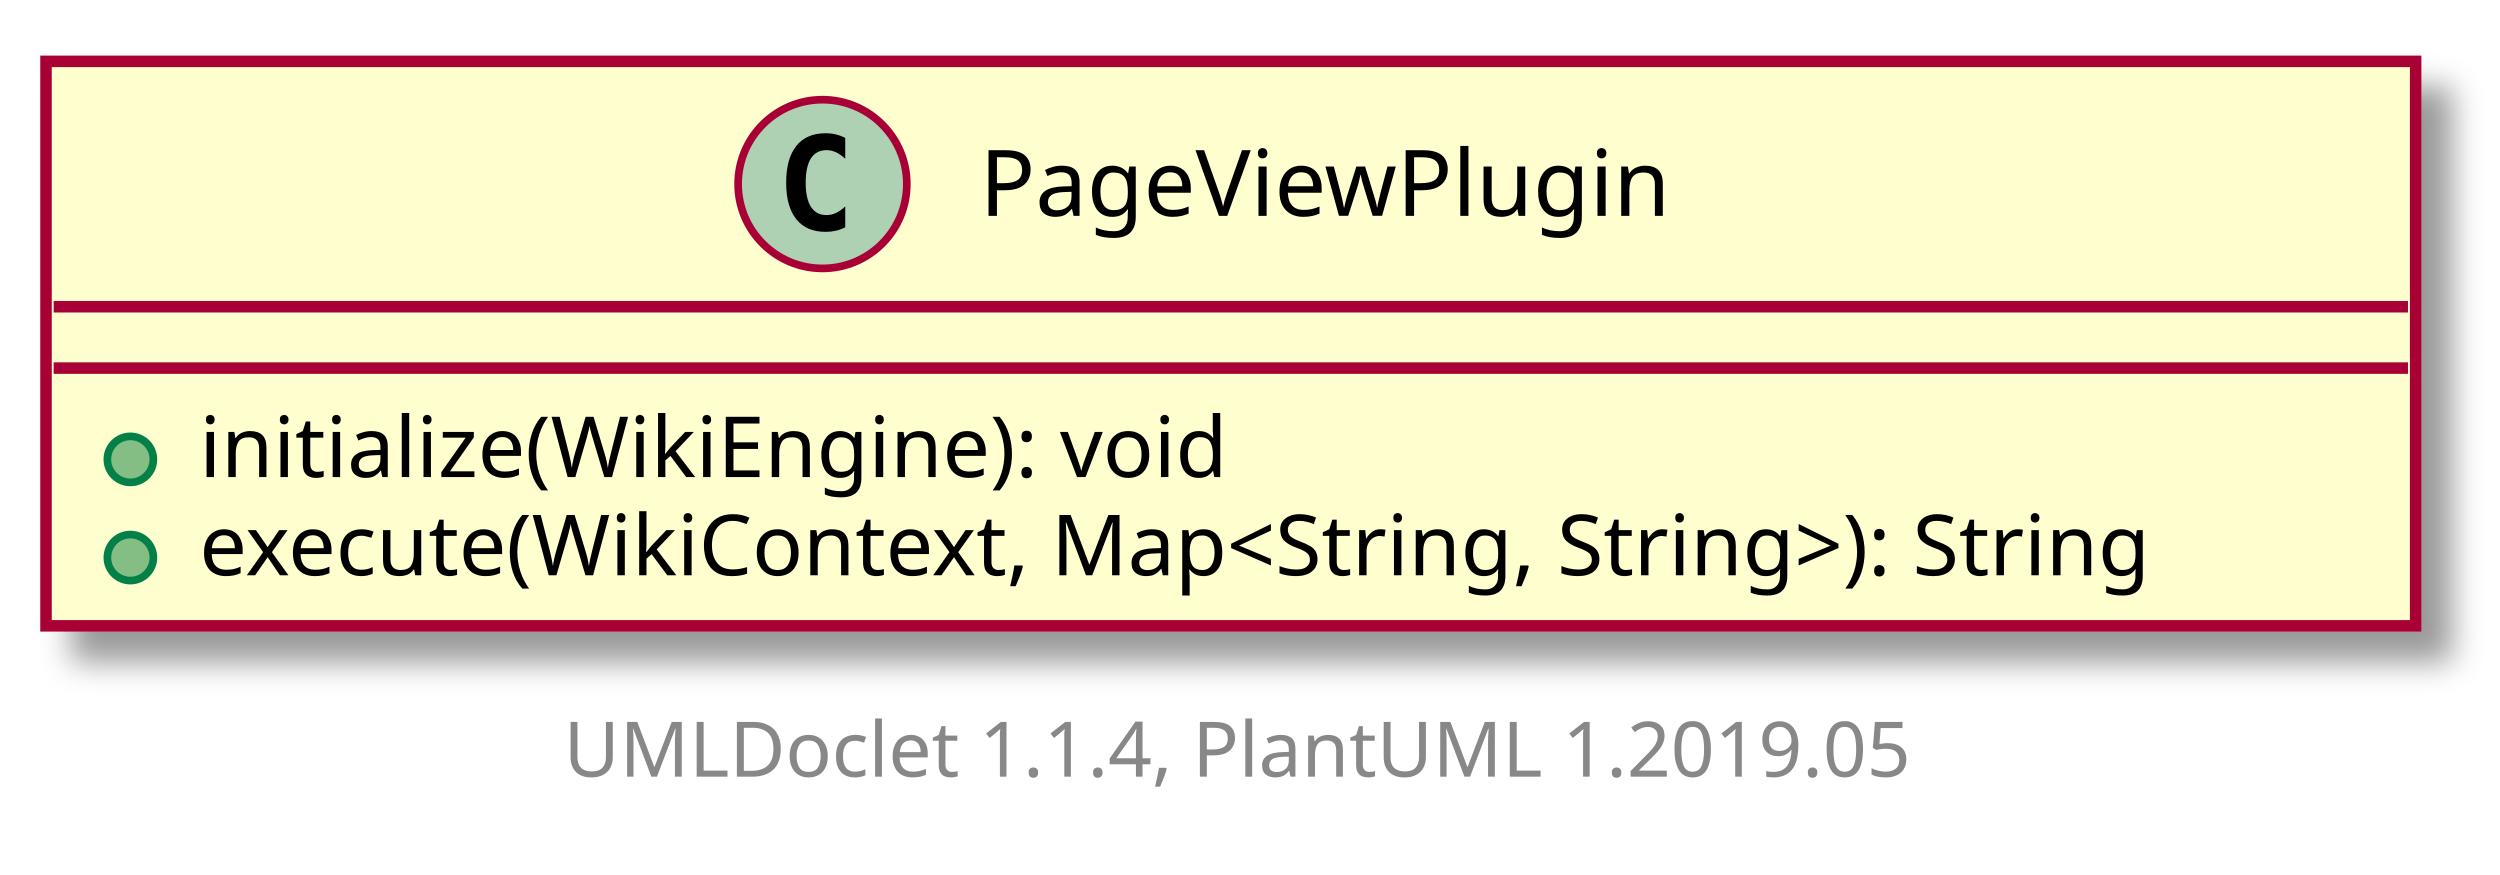
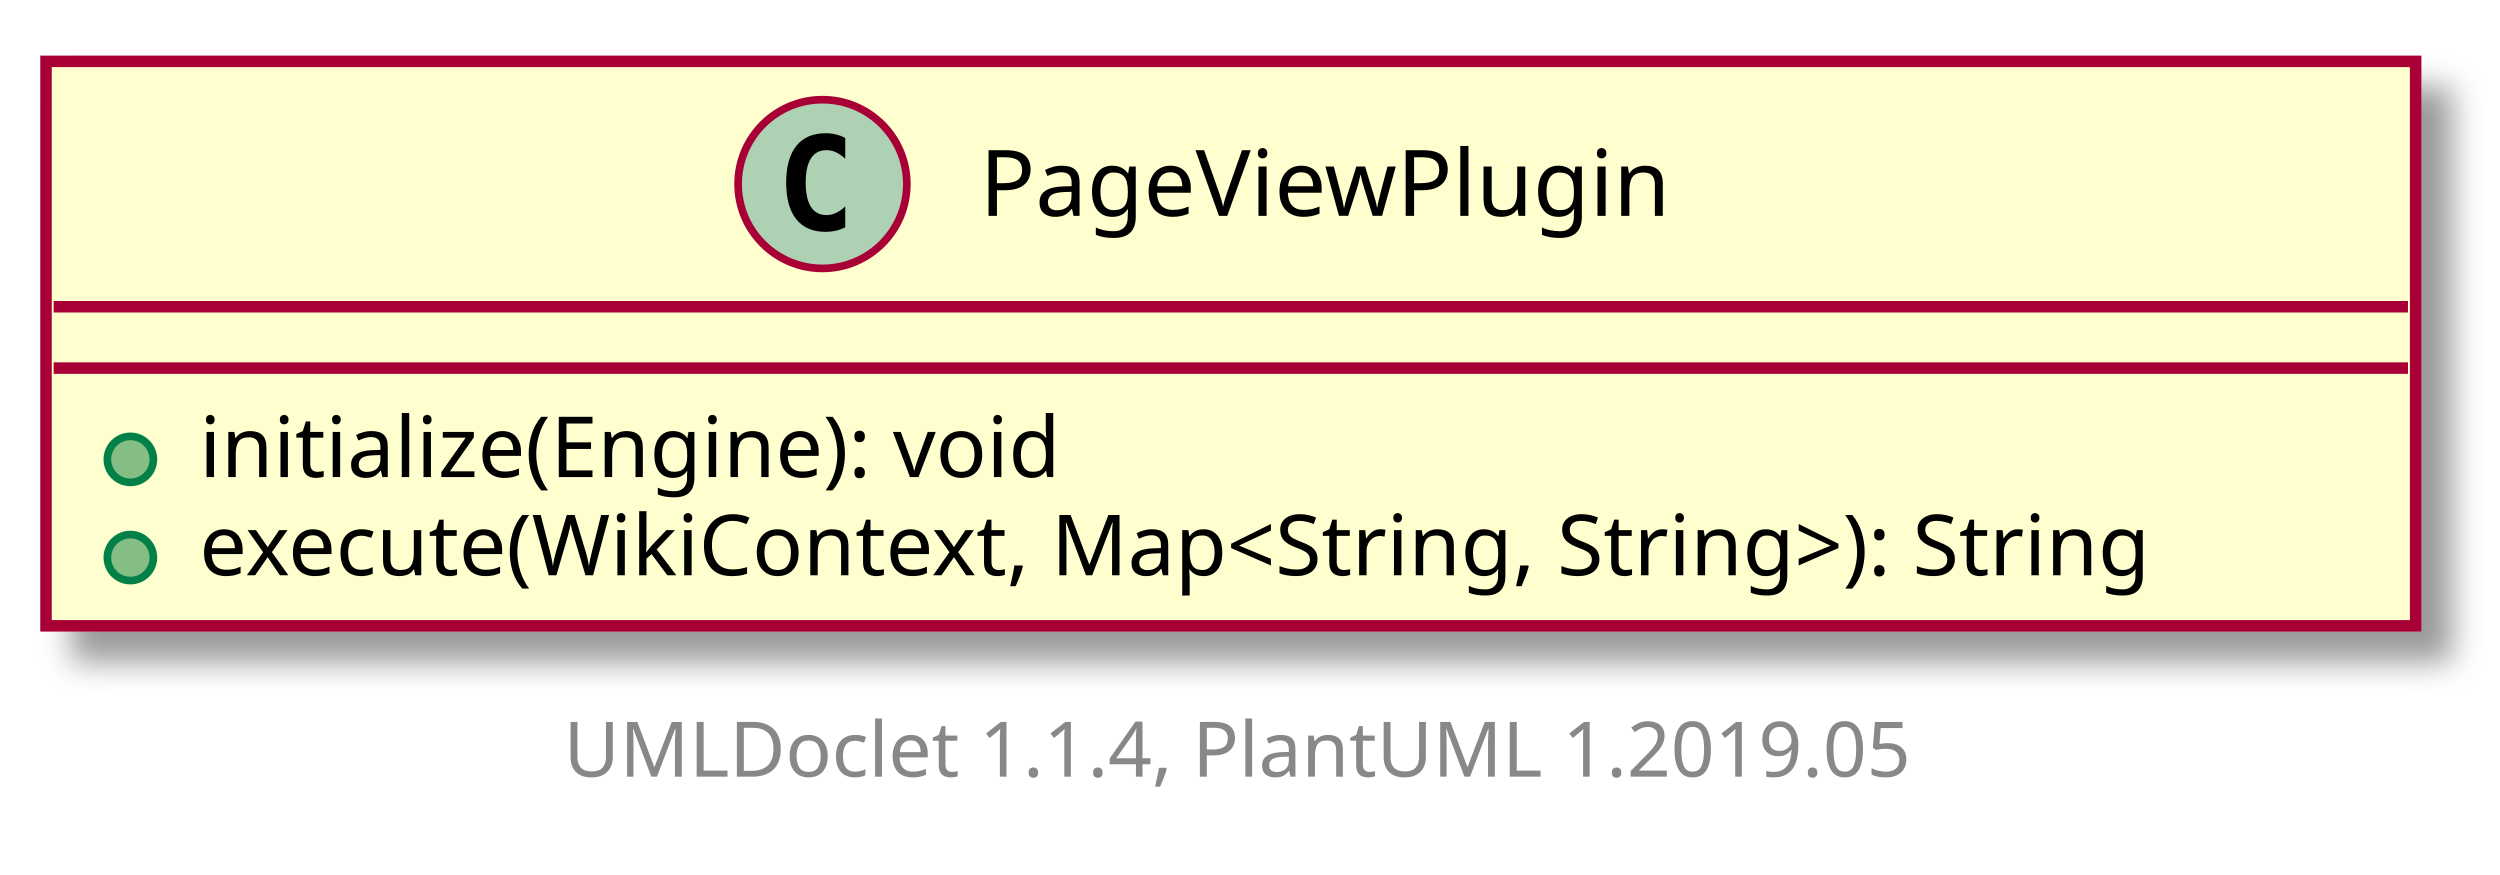
<svg xmlns="http://www.w3.org/2000/svg" xmlns:xlink="http://www.w3.org/1999/xlink" contentScriptType="application/ecmascript" contentStyleType="text/css" height="114px" preserveAspectRatio="none" style="width:326px;height:114px;" version="1.1" viewBox="0 0 326 114" width="326px" zoomAndPan="magnify">
  <defs>
-     <filter height="300%" id="fs8oas3gin9we" width="300%" x="-1" y="-1">
+     <filter height="300%" id="ftwsoq7m6nqsy" width="300%" x="-1" y="-1">
      <feGaussianBlur result="blurOut" stdDeviation="2.0" />
      <feColorMatrix in="blurOut" result="blurOut2" type="matrix" values="0 0 0 0 0 0 0 0 0 0 0 0 0 0 0 0 0 0 .4 0" />
      <feOffset dx="4.0" dy="4.0" in="blurOut2" result="blurOut3" />
      <feBlend in="SourceGraphic" in2="blurOut3" mode="normal" />
    </filter>
  </defs>
  <g>
    <a href="PageViewPlugin.html" target="_top" xlink:actuate="onRequest" xlink:show="new" xlink:title="PageViewPlugin.html" xlink:type="simple">
-       <rect fill="#FEFECE" filter="url(#fs8oas3gin9we)" height="73.609" id="PageViewPlugin" style="stroke: #A80036; stroke-width: 1.5;" width="309" x="6" y="8" />
+       <rect fill="#FEFECE" filter="url(#ftwsoq7m6nqsy)" height="73.609" id="PageViewPlugin" style="stroke: #A80036; stroke-width: 1.5;" width="309" x="6" y="8" />
      <ellipse cx="107.25" cy="24" fill="#ADD1B2" rx="11" ry="11" style="stroke: #A80036; stroke-width: 1.0;" />
      <path d="M110.219,29.641 Q109.641,29.938 109,30.086 Q108.359,30.234 107.656,30.234 Q105.156,30.234 103.836,28.586 Q102.516,26.938 102.516,23.812 Q102.516,20.688 103.836,19.031 Q105.156,17.375 107.656,17.375 Q108.359,17.375 109.008,17.531 Q109.656,17.688 110.219,17.984 L110.219,20.703 Q109.594,20.125 109,19.852 Q108.406,19.578 107.781,19.578 Q106.438,19.578 105.75,20.648 Q105.062,21.719 105.062,23.812 Q105.062,25.906 105.75,26.977 Q106.438,28.047 107.781,28.047 Q108.406,28.047 109,27.773 Q109.594,27.5 110.219,26.922 L110.219,29.641 Z " />
      <text fill="#000000" font-family="sans-serif" font-size="12" lengthAdjust="spacingAndGlyphs" textLength="98" x="127.75" y="28.154">PageViewPlugin</text>
      <line style="stroke: #A80036; stroke-width: 1.5;" x1="7" x2="314" y1="40" y2="40" />
      <line style="stroke: #A80036; stroke-width: 1.5;" x1="7" x2="314" y1="48" y2="48" />
      <ellipse cx="17" cy="59.902" fill="#84BE84" rx="3" ry="3" style="stroke: #038048; stroke-width: 1.0;" />
-       <text fill="#000000" font-family="sans-serif" font-size="11" lengthAdjust="spacingAndGlyphs" textLength="143" x="26" y="62.21">initialize(WikiEngine): void</text>
+       <text fill="#000000" font-family="sans-serif" font-size="11" lengthAdjust="spacingAndGlyphs" textLength="122" x="26" y="62.21">initialize(Engine): void</text>
      <ellipse cx="17" cy="72.707" fill="#84BE84" rx="3" ry="3" style="stroke: #038048; stroke-width: 1.0;" />
      <text fill="#000000" font-family="sans-serif" font-size="11" lengthAdjust="spacingAndGlyphs" textLength="283" x="26" y="75.015">execute(WikiContext, Map&lt;String, String&gt;): String</text>
    </a>
    <text fill="#888888" font-family="sans-serif" font-size="10" lengthAdjust="spacingAndGlyphs" textLength="186" x="73.5" y="101.282">UMLDoclet 1.1.4, PlantUML 1.2019.05</text>
  </g>
</svg>
